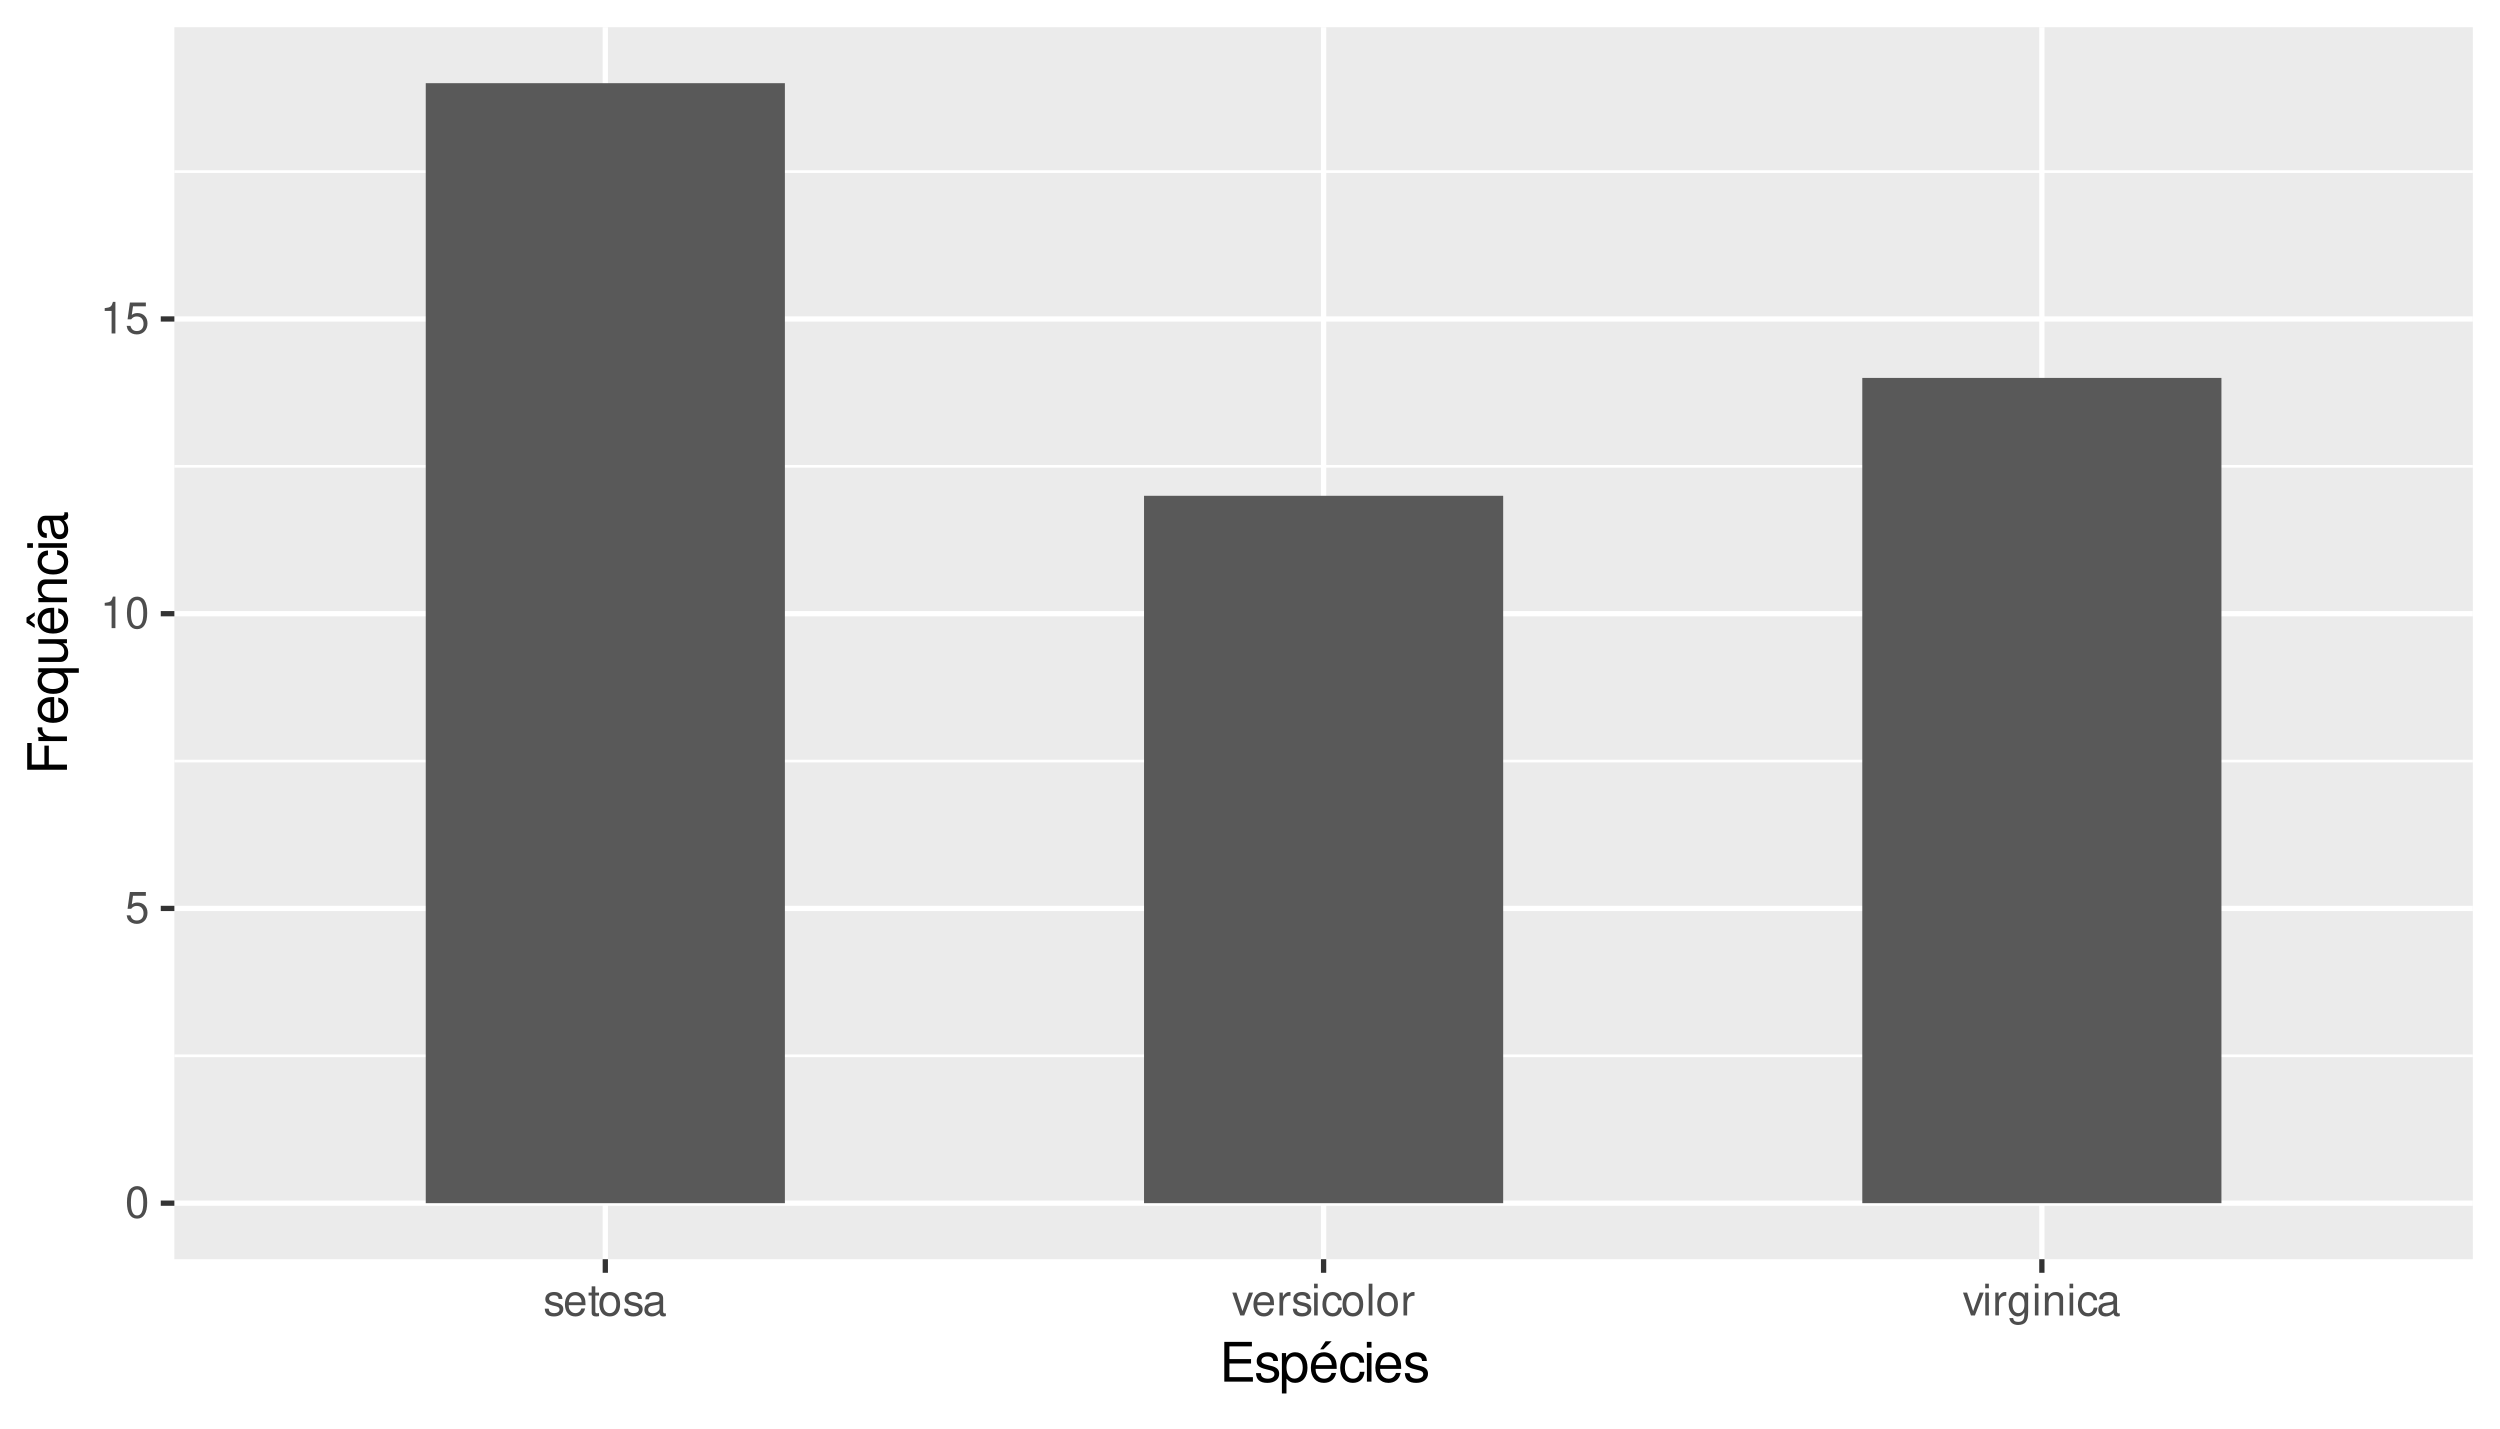
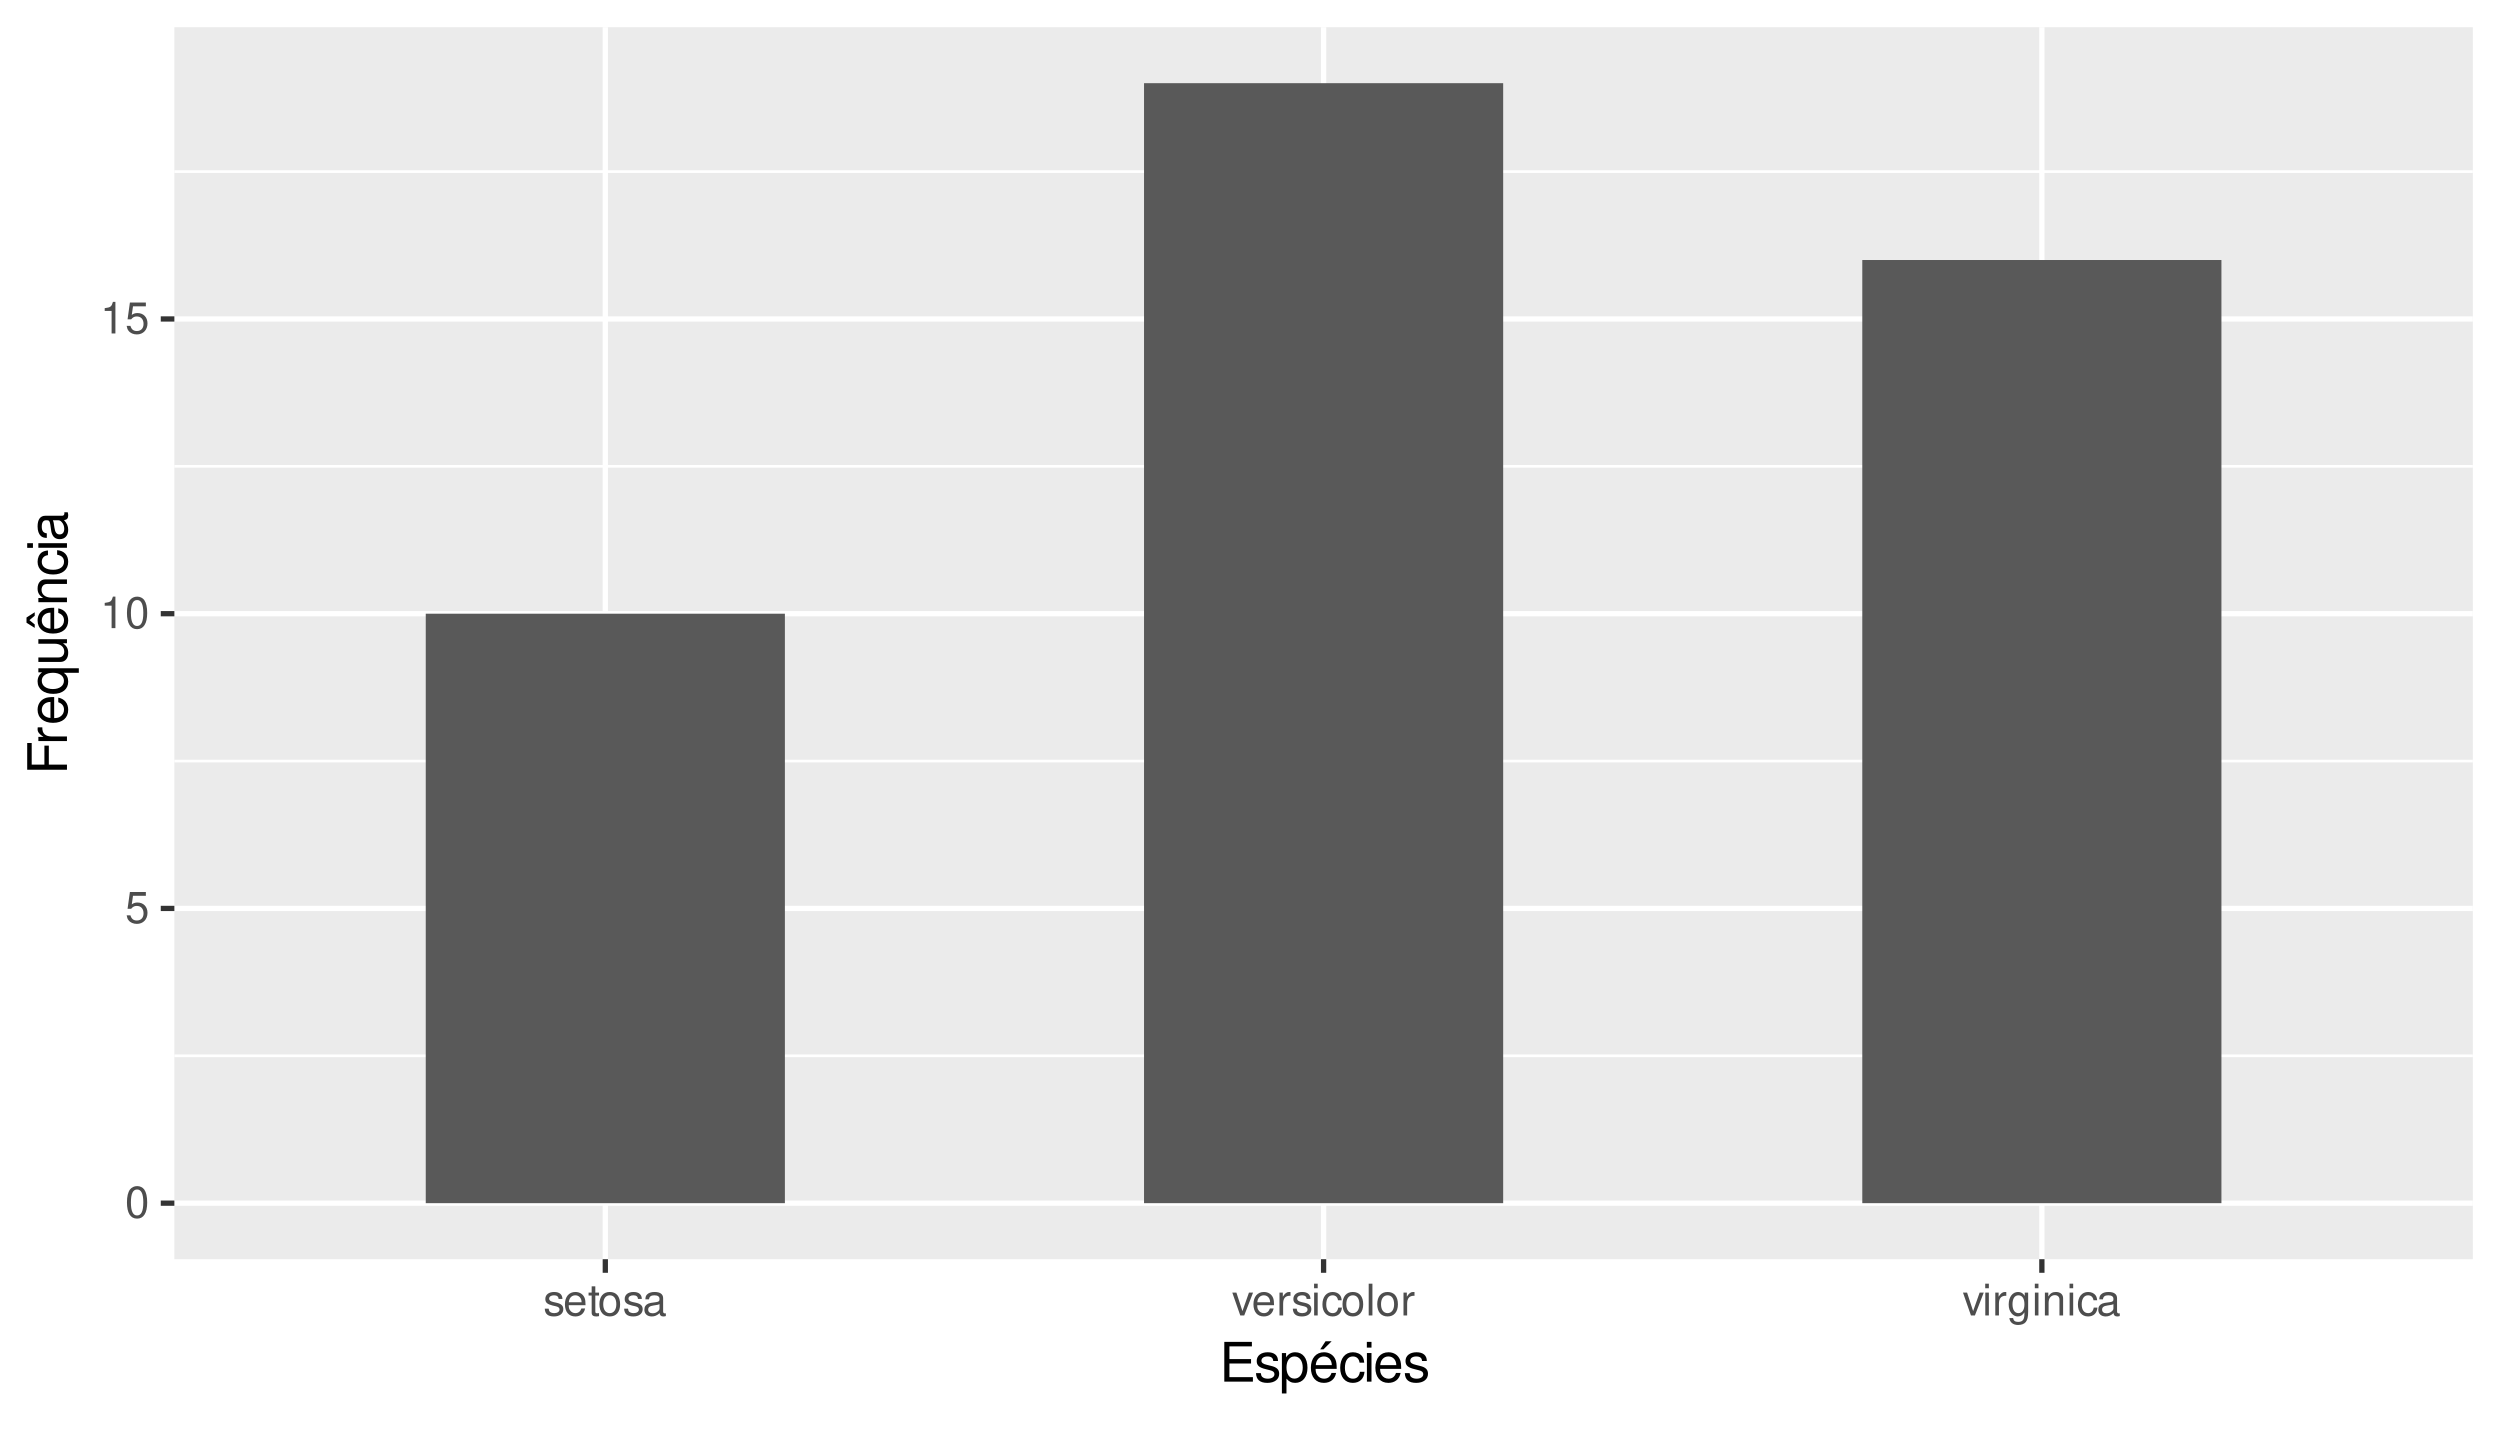
<svg xmlns="http://www.w3.org/2000/svg" xmlns:xlink="http://www.w3.org/1999/xlink" width="504pt" height="288pt" viewBox="0 0 504 288" version="1.1">
  <defs>
    <g>
      <symbol overflow="visible" id="glyph0-0">
        <path style="stroke:none;" d="" />
      </symbol>
      <symbol overflow="visible" id="glyph0-1">
        <path style="stroke:none;" d="M 2.422 -6.359 C 1.844 -6.359 1.312 -6.094 0.984 -5.672 C 0.578 -5.109 0.375 -4.25 0.375 -3.078 C 0.375 -0.938 1.078 0.203 2.422 0.203 C 3.734 0.203 4.453 -0.938 4.453 -3.031 C 4.453 -4.25 4.266 -5.078 3.859 -5.672 C 3.531 -6.109 3.016 -6.359 2.422 -6.359 Z M 2.422 -5.672 C 3.25 -5.672 3.672 -4.828 3.672 -3.094 C 3.672 -1.281 3.266 -0.438 2.406 -0.438 C 1.578 -0.438 1.172 -1.312 1.172 -3.062 C 1.172 -4.828 1.578 -5.672 2.422 -5.672 Z M 2.422 -5.672 " />
      </symbol>
      <symbol overflow="visible" id="glyph0-2">
        <path style="stroke:none;" d="M 4.188 -6.234 L 0.969 -6.234 L 0.5 -2.844 L 1.219 -2.844 C 1.578 -3.266 1.875 -3.422 2.359 -3.422 C 3.203 -3.422 3.719 -2.844 3.719 -1.922 C 3.719 -1.031 3.203 -0.484 2.359 -0.484 C 1.688 -0.484 1.266 -0.828 1.078 -1.531 L 0.312 -1.531 C 0.406 -1.016 0.5 -0.781 0.688 -0.547 C 1.031 -0.078 1.672 0.203 2.375 0.203 C 3.641 0.203 4.516 -0.719 4.516 -2.031 C 4.516 -3.266 3.688 -4.109 2.5 -4.109 C 2.062 -4.109 1.703 -4 1.344 -3.734 L 1.594 -5.469 L 4.188 -5.469 Z M 4.188 -6.234 " />
      </symbol>
      <symbol overflow="visible" id="glyph0-3">
        <path style="stroke:none;" d="M 2.281 -4.531 L 2.281 0 L 3.047 0 L 3.047 -6.359 L 2.547 -6.359 C 2.266 -5.391 2.094 -5.25 0.891 -5.094 L 0.891 -4.531 Z M 2.281 -4.531 " />
      </symbol>
      <symbol overflow="visible" id="glyph0-4">
        <path style="stroke:none;" d="M 3.859 -3.328 C 3.844 -4.234 3.25 -4.734 2.188 -4.734 C 1.109 -4.734 0.406 -4.188 0.406 -3.328 C 0.406 -2.609 0.781 -2.266 1.875 -2 L 2.562 -1.844 C 3.062 -1.719 3.266 -1.531 3.266 -1.203 C 3.266 -0.766 2.844 -0.469 2.203 -0.469 C 1.797 -0.469 1.469 -0.594 1.281 -0.781 C 1.172 -0.922 1.125 -1.047 1.078 -1.375 L 0.297 -1.375 C 0.328 -0.312 0.938 0.203 2.141 0.203 C 3.297 0.203 4.031 -0.375 4.031 -1.266 C 4.031 -1.938 3.656 -2.328 2.734 -2.547 L 2.031 -2.703 C 1.438 -2.844 1.172 -3.047 1.172 -3.375 C 1.172 -3.797 1.562 -4.062 2.156 -4.062 C 2.75 -4.062 3.062 -3.812 3.078 -3.328 Z M 3.859 -3.328 " />
      </symbol>
      <symbol overflow="visible" id="glyph0-5">
        <path style="stroke:none;" d="M 4.516 -2.062 C 4.516 -2.766 4.453 -3.188 4.328 -3.531 C 4.031 -4.281 3.328 -4.734 2.469 -4.734 C 1.172 -4.734 0.359 -3.766 0.359 -2.25 C 0.359 -0.719 1.141 0.203 2.453 0.203 C 3.5 0.203 4.234 -0.391 4.422 -1.406 L 3.672 -1.406 C 3.469 -0.797 3.062 -0.469 2.469 -0.469 C 2 -0.469 1.609 -0.688 1.359 -1.078 C 1.188 -1.344 1.125 -1.594 1.125 -2.062 Z M 1.141 -2.656 C 1.203 -3.516 1.719 -4.062 2.453 -4.062 C 3.203 -4.062 3.719 -3.484 3.719 -2.656 Z M 1.141 -2.656 " />
      </symbol>
      <symbol overflow="visible" id="glyph0-6">
        <path style="stroke:none;" d="M 2.234 -4.609 L 1.484 -4.609 L 1.484 -5.875 L 0.75 -5.875 L 0.75 -4.609 L 0.125 -4.609 L 0.125 -4.016 L 0.75 -4.016 L 0.75 -0.531 C 0.75 -0.047 1.062 0.203 1.641 0.203 C 1.828 0.203 1.984 0.188 2.234 0.141 L 2.234 -0.469 C 2.125 -0.453 2.031 -0.438 1.875 -0.438 C 1.562 -0.438 1.484 -0.531 1.484 -0.859 L 1.484 -4.016 L 2.234 -4.016 Z M 2.234 -4.609 " />
      </symbol>
      <symbol overflow="visible" id="glyph0-7">
        <path style="stroke:none;" d="M 2.391 -4.734 C 1.094 -4.734 0.312 -3.812 0.312 -2.266 C 0.312 -0.719 1.094 0.203 2.406 0.203 C 3.703 0.203 4.484 -0.719 4.484 -2.234 C 4.484 -3.828 3.734 -4.734 2.391 -4.734 Z M 2.406 -4.062 C 3.234 -4.062 3.719 -3.391 3.719 -2.25 C 3.719 -1.156 3.203 -0.469 2.406 -0.469 C 1.578 -0.469 1.078 -1.156 1.078 -2.266 C 1.078 -3.391 1.578 -4.062 2.406 -4.062 Z M 2.406 -4.062 " />
      </symbol>
      <symbol overflow="visible" id="glyph0-8">
        <path style="stroke:none;" d="M 4.703 -0.438 C 4.625 -0.406 4.594 -0.406 4.547 -0.406 C 4.297 -0.406 4.156 -0.547 4.156 -0.781 L 4.156 -3.484 C 4.156 -4.297 3.547 -4.734 2.422 -4.734 C 1.734 -4.734 1.203 -4.547 0.891 -4.203 C 0.672 -3.969 0.594 -3.703 0.578 -3.25 L 1.312 -3.25 C 1.375 -3.812 1.703 -4.062 2.391 -4.062 C 3.062 -4.062 3.422 -3.812 3.422 -3.375 L 3.422 -3.188 C 3.406 -2.875 3.25 -2.75 2.656 -2.672 C 1.625 -2.547 1.453 -2.5 1.172 -2.391 C 0.641 -2.156 0.375 -1.766 0.375 -1.156 C 0.375 -0.328 0.953 0.203 1.875 0.203 C 2.469 0.203 2.922 0 3.453 -0.469 C 3.5 0 3.734 0.203 4.203 0.203 C 4.359 0.203 4.453 0.188 4.703 0.125 Z M 3.422 -1.453 C 3.422 -1.203 3.359 -1.062 3.125 -0.859 C 2.828 -0.578 2.469 -0.438 2.047 -0.438 C 1.469 -0.438 1.141 -0.719 1.141 -1.172 C 1.141 -1.656 1.453 -1.906 2.25 -2.016 C 3.031 -2.125 3.172 -2.156 3.422 -2.281 Z M 3.422 -1.453 " />
      </symbol>
      <symbol overflow="visible" id="glyph0-9">
        <path style="stroke:none;" d="M 2.5 0 L 4.281 -4.609 L 3.453 -4.609 L 2.141 -0.875 L 0.922 -4.609 L 0.094 -4.609 L 1.703 0 Z M 2.5 0 " />
      </symbol>
      <symbol overflow="visible" id="glyph0-10">
        <path style="stroke:none;" d="M 0.609 -4.609 L 0.609 0 L 1.344 0 L 1.344 -2.391 C 1.359 -3.5 1.812 -4 2.828 -3.969 L 2.828 -4.719 C 2.703 -4.734 2.625 -4.734 2.547 -4.734 C 2.062 -4.734 1.703 -4.453 1.281 -3.781 L 1.281 -4.609 Z M 0.609 -4.609 " />
      </symbol>
      <symbol overflow="visible" id="glyph0-11">
        <path style="stroke:none;" d="M 1.312 -4.609 L 0.594 -4.609 L 0.594 0 L 1.312 0 Z M 1.312 -6.406 L 0.578 -6.406 L 0.578 -5.484 L 1.312 -5.484 Z M 1.312 -6.406 " />
      </symbol>
      <symbol overflow="visible" id="glyph0-12">
        <path style="stroke:none;" d="M 4.141 -3.062 C 4.109 -3.516 4.016 -3.797 3.828 -4.062 C 3.516 -4.484 2.969 -4.734 2.328 -4.734 C 1.078 -4.734 0.266 -3.75 0.266 -2.219 C 0.266 -0.734 1.062 0.203 2.312 0.203 C 3.406 0.203 4.109 -0.453 4.203 -1.578 L 3.453 -1.578 C 3.328 -0.844 2.953 -0.469 2.328 -0.469 C 1.516 -0.469 1.031 -1.141 1.031 -2.219 C 1.031 -3.375 1.516 -4.062 2.312 -4.062 C 2.922 -4.062 3.312 -3.703 3.406 -3.062 Z M 4.141 -3.062 " />
      </symbol>
      <symbol overflow="visible" id="glyph0-13">
        <path style="stroke:none;" d="M 1.344 -6.406 L 0.594 -6.406 L 0.594 0 L 1.344 0 Z M 1.344 -6.406 " />
      </symbol>
      <symbol overflow="visible" id="glyph0-14">
        <path style="stroke:none;" d="M 3.547 -4.609 L 3.547 -3.938 C 3.188 -4.5 2.781 -4.734 2.203 -4.734 C 1.078 -4.734 0.312 -3.703 0.312 -2.219 C 0.312 -1.453 0.5 -0.891 0.891 -0.422 C 1.234 -0.016 1.672 0.203 2.141 0.203 C 2.703 0.203 3.094 -0.047 3.484 -0.625 L 3.484 -0.391 C 3.484 0.844 3.141 1.297 2.219 1.297 C 1.594 1.297 1.281 1.062 1.203 0.531 L 0.453 0.531 C 0.531 1.375 1.203 1.922 2.203 1.922 C 2.891 1.922 3.453 1.703 3.75 1.328 C 4.094 0.891 4.234 0.328 4.234 -0.75 L 4.234 -4.609 Z M 2.266 -4.062 C 3.047 -4.062 3.484 -3.406 3.484 -2.25 C 3.484 -1.125 3.031 -0.469 2.266 -0.469 C 1.516 -0.469 1.078 -1.141 1.078 -2.266 C 1.078 -3.391 1.516 -4.062 2.266 -4.062 Z M 2.266 -4.062 " />
      </symbol>
      <symbol overflow="visible" id="glyph0-15">
        <path style="stroke:none;" d="M 0.609 -4.609 L 0.609 0 L 1.359 0 L 1.359 -2.547 C 1.359 -3.484 1.844 -4.094 2.609 -4.094 C 3.188 -4.094 3.547 -3.75 3.547 -3.188 L 3.547 0 L 4.281 0 L 4.281 -3.484 C 4.281 -4.25 3.719 -4.734 2.828 -4.734 C 2.141 -4.734 1.703 -4.484 1.297 -3.828 L 1.297 -4.609 Z M 0.609 -4.609 " />
      </symbol>
      <symbol overflow="visible" id="glyph1-0">
        <path style="stroke:none;" d="" />
      </symbol>
      <symbol overflow="visible" id="glyph1-1">
        <path style="stroke:none;" d="M 2.016 -3.656 L 6.375 -3.656 L 6.375 -4.547 L 2.016 -4.547 L 2.016 -7.109 L 6.547 -7.109 L 6.547 -8.016 L 0.984 -8.016 L 0.984 0 L 6.75 0 L 6.75 -0.906 L 2.016 -0.906 Z M 2.016 -3.656 " />
      </symbol>
      <symbol overflow="visible" id="glyph1-2">
        <path style="stroke:none;" d="M 4.812 -4.156 C 4.812 -5.297 4.062 -5.922 2.734 -5.922 C 1.391 -5.922 0.516 -5.234 0.516 -4.172 C 0.516 -3.266 0.984 -2.844 2.344 -2.516 L 3.203 -2.297 C 3.844 -2.141 4.094 -1.906 4.094 -1.5 C 4.094 -0.953 3.547 -0.594 2.75 -0.594 C 2.25 -0.594 1.844 -0.734 1.609 -0.984 C 1.469 -1.141 1.391 -1.312 1.344 -1.719 L 0.375 -1.719 C 0.422 -0.391 1.172 0.25 2.672 0.25 C 4.125 0.25 5.047 -0.469 5.047 -1.578 C 5.047 -2.438 4.562 -2.906 3.422 -3.172 L 2.547 -3.391 C 1.797 -3.562 1.469 -3.812 1.469 -4.219 C 1.469 -4.75 1.953 -5.078 2.688 -5.078 C 3.438 -5.078 3.828 -4.766 3.844 -4.156 Z M 4.812 -4.156 " />
      </symbol>
      <symbol overflow="visible" id="glyph1-3">
        <path style="stroke:none;" d="M 0.594 2.391 L 1.516 2.391 L 1.516 -0.609 C 2 -0.016 2.547 0.25 3.281 0.25 C 4.781 0.25 5.75 -0.953 5.75 -2.781 C 5.75 -4.719 4.812 -5.922 3.281 -5.922 C 2.5 -5.922 1.875 -5.578 1.438 -4.891 L 1.438 -5.766 L 0.594 -5.766 Z M 3.125 -5.078 C 4.141 -5.078 4.797 -4.188 4.797 -2.812 C 4.797 -1.5 4.125 -0.609 3.125 -0.609 C 2.141 -0.609 1.516 -1.484 1.516 -2.844 C 1.516 -4.188 2.141 -5.078 3.125 -5.078 Z M 3.125 -5.078 " />
      </symbol>
      <symbol overflow="visible" id="glyph1-4">
        <path style="stroke:none;" d="M 5.641 -2.578 C 5.641 -3.453 5.578 -3.984 5.406 -4.406 C 5.031 -5.359 4.156 -5.922 3.078 -5.922 C 1.469 -5.922 0.438 -4.703 0.438 -2.812 C 0.438 -0.906 1.438 0.25 3.062 0.25 C 4.375 0.25 5.297 -0.5 5.516 -1.75 L 4.594 -1.75 C 4.344 -0.984 3.828 -0.594 3.094 -0.594 C 2.516 -0.594 2.016 -0.859 1.703 -1.344 C 1.484 -1.672 1.406 -2 1.391 -2.578 Z M 1.422 -3.328 C 1.5 -4.391 2.141 -5.078 3.062 -5.078 C 4 -5.078 4.656 -4.359 4.656 -3.328 Z M 3.391 -8.141 L 2.328 -6.516 L 2.984 -6.516 L 4.625 -8.141 Z M 3.391 -8.141 " />
      </symbol>
      <symbol overflow="visible" id="glyph1-5">
        <path style="stroke:none;" d="M 5.188 -3.828 C 5.141 -4.391 5.016 -4.75 4.797 -5.078 C 4.406 -5.609 3.703 -5.922 2.906 -5.922 C 1.344 -5.922 0.344 -4.703 0.344 -2.781 C 0.344 -0.922 1.328 0.25 2.891 0.25 C 4.266 0.25 5.141 -0.578 5.25 -1.984 L 4.328 -1.984 C 4.172 -1.062 3.703 -0.594 2.922 -0.594 C 1.906 -0.594 1.297 -1.422 1.297 -2.781 C 1.297 -4.219 1.891 -5.078 2.891 -5.078 C 3.656 -5.078 4.141 -4.625 4.25 -3.828 Z M 5.188 -3.828 " />
      </symbol>
      <symbol overflow="visible" id="glyph1-6">
        <path style="stroke:none;" d="M 1.656 -5.766 L 0.734 -5.766 L 0.734 0 L 1.656 0 Z M 1.656 -8.016 L 0.719 -8.016 L 0.719 -6.859 L 1.656 -6.859 Z M 1.656 -8.016 " />
      </symbol>
      <symbol overflow="visible" id="glyph1-7">
        <path style="stroke:none;" d="M 5.641 -2.578 C 5.641 -3.453 5.578 -3.984 5.406 -4.406 C 5.031 -5.359 4.156 -5.922 3.078 -5.922 C 1.469 -5.922 0.438 -4.703 0.438 -2.812 C 0.438 -0.906 1.438 0.25 3.062 0.25 C 4.375 0.25 5.297 -0.5 5.516 -1.75 L 4.594 -1.75 C 4.344 -0.984 3.828 -0.594 3.094 -0.594 C 2.516 -0.594 2.016 -0.859 1.703 -1.344 C 1.484 -1.672 1.406 -2 1.391 -2.578 Z M 1.422 -3.328 C 1.5 -4.391 2.141 -5.078 3.062 -5.078 C 4 -5.078 4.656 -4.359 4.656 -3.328 Z M 1.422 -3.328 " />
      </symbol>
      <symbol overflow="visible" id="glyph2-0">
        <path style="stroke:none;" d="" />
      </symbol>
      <symbol overflow="visible" id="glyph2-1">
        <path style="stroke:none;" d="M -3.656 -2.016 L -3.656 -5.844 L -4.547 -5.844 L -4.547 -2.016 L -7.109 -2.016 L -7.109 -6.375 L -8.016 -6.375 L -8.016 -0.984 L 0 -0.984 L 0 -2.016 Z M -3.656 -2.016 " />
      </symbol>
      <symbol overflow="visible" id="glyph2-2">
        <path style="stroke:none;" d="M -5.766 -0.766 L 0 -0.766 L 0 -1.688 L -2.984 -1.688 C -4.375 -1.688 -5 -2.266 -4.969 -3.531 L -5.891 -3.531 C -5.922 -3.375 -5.922 -3.281 -5.922 -3.172 C -5.922 -2.578 -5.578 -2.141 -4.719 -1.609 L -5.766 -1.609 Z M -5.766 -0.766 " />
      </symbol>
      <symbol overflow="visible" id="glyph2-3">
        <path style="stroke:none;" d="M -2.578 -5.641 C -3.453 -5.641 -3.984 -5.578 -4.406 -5.406 C -5.359 -5.031 -5.922 -4.156 -5.922 -3.078 C -5.922 -1.469 -4.703 -0.438 -2.812 -0.438 C -0.906 -0.438 0.25 -1.438 0.25 -3.062 C 0.25 -4.375 -0.5 -5.297 -1.75 -5.516 L -1.75 -4.594 C -0.984 -4.344 -0.594 -3.828 -0.594 -3.094 C -0.594 -2.516 -0.859 -2.016 -1.344 -1.703 C -1.672 -1.484 -2 -1.406 -2.578 -1.391 Z M -3.328 -1.422 C -4.391 -1.5 -5.078 -2.141 -5.078 -3.062 C -5.078 -4 -4.359 -4.656 -3.328 -4.656 Z M -3.328 -1.422 " />
      </symbol>
      <symbol overflow="visible" id="glyph2-4">
        <path style="stroke:none;" d="M 2.391 -5.438 L -5.766 -5.438 L -5.766 -4.625 L -5 -4.625 C -5.594 -4.203 -5.922 -3.547 -5.922 -2.797 C -5.922 -1.281 -4.688 -0.281 -2.766 -0.281 C -0.906 -0.281 0.25 -1.219 0.25 -2.75 C 0.25 -3.547 -0.031 -4.109 -0.656 -4.531 L 2.391 -4.531 Z M -5.078 -2.922 C -5.078 -3.906 -4.203 -4.531 -2.812 -4.531 C -1.484 -4.531 -0.609 -3.891 -0.609 -2.922 C -0.609 -1.906 -1.5 -1.25 -2.844 -1.25 C -4.188 -1.25 -5.078 -1.906 -5.078 -2.922 Z M -5.078 -2.922 " />
      </symbol>
      <symbol overflow="visible" id="glyph2-5">
        <path style="stroke:none;" d="M 0 -5.297 L -5.766 -5.297 L -5.766 -4.391 L -2.5 -4.391 C -1.312 -4.391 -0.547 -3.766 -0.547 -2.812 C -0.547 -2.094 -0.984 -1.625 -1.688 -1.625 L -5.766 -1.625 L -5.766 -0.719 L -1.312 -0.719 C -0.359 -0.719 0.25 -1.438 0.25 -2.547 C 0.25 -3.406 -0.047 -3.938 -0.797 -4.484 L 0 -4.484 Z M 0 -5.297 " />
      </symbol>
      <symbol overflow="visible" id="glyph2-6">
        <path style="stroke:none;" d="M -2.578 -5.641 C -3.453 -5.641 -3.984 -5.578 -4.406 -5.406 C -5.359 -5.031 -5.922 -4.156 -5.922 -3.078 C -5.922 -1.469 -4.703 -0.438 -2.812 -0.438 C -0.906 -0.438 0.25 -1.438 0.25 -3.062 C 0.25 -4.375 -0.5 -5.297 -1.75 -5.516 L -1.75 -4.594 C -0.984 -4.344 -0.594 -3.828 -0.594 -3.094 C -0.594 -2.516 -0.859 -2.016 -1.344 -1.703 C -1.672 -1.484 -2 -1.406 -2.578 -1.391 Z M -3.328 -1.422 C -4.391 -1.5 -5.078 -2.141 -5.078 -3.062 C -5.078 -4 -4.359 -4.656 -3.328 -4.656 Z M -8.156 -2.625 L -6.5 -1.578 L -6.5 -2.281 L -7.562 -3.141 L -6.5 -4.031 L -6.5 -4.734 L -8.156 -3.672 Z M -8.156 -2.625 " />
      </symbol>
      <symbol overflow="visible" id="glyph2-7">
        <path style="stroke:none;" d="M -5.766 -0.766 L 0 -0.766 L 0 -1.688 L -3.172 -1.688 C -4.359 -1.688 -5.125 -2.312 -5.125 -3.25 C -5.125 -3.984 -4.688 -4.438 -4 -4.438 L 0 -4.438 L 0 -5.359 L -4.359 -5.359 C -5.312 -5.359 -5.922 -4.641 -5.922 -3.531 C -5.922 -2.672 -5.594 -2.125 -4.797 -1.609 L -5.766 -1.609 Z M -5.766 -0.766 " />
      </symbol>
      <symbol overflow="visible" id="glyph2-8">
        <path style="stroke:none;" d="M -3.828 -5.188 C -4.391 -5.141 -4.75 -5.016 -5.078 -4.797 C -5.609 -4.406 -5.922 -3.703 -5.922 -2.906 C -5.922 -1.344 -4.703 -0.344 -2.781 -0.344 C -0.922 -0.344 0.25 -1.328 0.25 -2.891 C 0.25 -4.266 -0.578 -5.141 -1.984 -5.25 L -1.984 -4.328 C -1.062 -4.172 -0.594 -3.703 -0.594 -2.922 C -0.594 -1.906 -1.422 -1.297 -2.781 -1.297 C -4.219 -1.297 -5.078 -1.891 -5.078 -2.891 C -5.078 -3.656 -4.625 -4.141 -3.828 -4.25 Z M -3.828 -5.188 " />
      </symbol>
      <symbol overflow="visible" id="glyph2-9">
        <path style="stroke:none;" d="M -5.766 -1.656 L -5.766 -0.734 L 0 -0.734 L 0 -1.656 Z M -8.016 -1.656 L -8.016 -0.719 L -6.859 -0.719 L -6.859 -1.656 Z M -8.016 -1.656 " />
      </symbol>
      <symbol overflow="visible" id="glyph2-10">
        <path style="stroke:none;" d="M -0.531 -5.891 C -0.516 -5.781 -0.516 -5.734 -0.516 -5.688 C -0.516 -5.375 -0.688 -5.188 -0.969 -5.188 L -4.359 -5.188 C -5.375 -5.188 -5.922 -4.438 -5.922 -3.031 C -5.922 -2.172 -5.688 -1.5 -5.266 -1.109 C -4.969 -0.844 -4.625 -0.734 -4.062 -0.719 L -4.062 -1.641 C -4.766 -1.719 -5.078 -2.141 -5.078 -2.984 C -5.078 -3.828 -4.781 -4.281 -4.219 -4.281 L -3.984 -4.281 C -3.594 -4.266 -3.438 -4.062 -3.344 -3.328 C -3.172 -2.031 -3.141 -1.828 -2.984 -1.469 C -2.703 -0.797 -2.203 -0.469 -1.453 -0.469 C -0.406 -0.469 0.25 -1.188 0.25 -2.359 C 0.25 -3.078 0 -3.656 -0.594 -4.312 C 0 -4.375 0.25 -4.656 0.25 -5.266 C 0.25 -5.453 0.234 -5.578 0.156 -5.891 Z M -1.812 -4.281 C -1.5 -4.281 -1.312 -4.188 -1.062 -3.922 C -0.719 -3.547 -0.547 -3.094 -0.547 -2.547 C -0.547 -1.844 -0.891 -1.422 -1.469 -1.422 C -2.078 -1.422 -2.391 -1.812 -2.531 -2.812 C -2.656 -3.781 -2.703 -3.969 -2.844 -4.281 Z M -1.812 -4.281 " />
      </symbol>
    </g>
    <clipPath id="clip1">
      <path d="M 35.152 5.48 L 498.523 5.48 L 498.523 253.852 L 35.152 253.852 Z M 35.152 5.48 " />
    </clipPath>
    <clipPath id="clip2">
      <path d="M 35.152 212 L 498.523 212 L 498.523 214 L 35.152 214 Z M 35.152 212 " />
    </clipPath>
    <clipPath id="clip3">
      <path d="M 35.152 153 L 498.523 153 L 498.523 154 L 35.152 154 Z M 35.152 153 " />
    </clipPath>
    <clipPath id="clip4">
      <path d="M 35.152 93 L 498.523 93 L 498.523 95 L 35.152 95 Z M 35.152 93 " />
    </clipPath>
    <clipPath id="clip5">
      <path d="M 35.152 34 L 498.523 34 L 498.523 35 L 35.152 35 Z M 35.152 34 " />
    </clipPath>
    <clipPath id="clip6">
      <path d="M 35.152 242 L 498.523 242 L 498.523 244 L 35.152 244 Z M 35.152 242 " />
    </clipPath>
    <clipPath id="clip7">
      <path d="M 35.152 182 L 498.523 182 L 498.523 184 L 35.152 184 Z M 35.152 182 " />
    </clipPath>
    <clipPath id="clip8">
      <path d="M 35.152 123 L 498.523 123 L 498.523 125 L 35.152 125 Z M 35.152 123 " />
    </clipPath>
    <clipPath id="clip9">
      <path d="M 35.152 63 L 498.523 63 L 498.523 65 L 35.152 65 Z M 35.152 63 " />
    </clipPath>
    <clipPath id="clip10">
      <path d="M 121 5.48 L 123 5.48 L 123 253.852 L 121 253.852 Z M 121 5.48 " />
    </clipPath>
    <clipPath id="clip11">
      <path d="M 266 5.48 L 268 5.48 L 268 253.852 L 266 253.852 Z M 266 5.48 " />
    </clipPath>
    <clipPath id="clip12">
      <path d="M 411 5.48 L 413 5.48 L 413 253.852 L 411 253.852 Z M 411 5.48 " />
    </clipPath>
  </defs>
  <g id="surface40">
    <rect x="0" y="0" width="504" height="288" style="fill:rgb(100%,100%,100%);fill-opacity:1;stroke:none;" />
    <rect x="0" y="0" width="504" height="288" style="fill:rgb(100%,100%,100%);fill-opacity:1;stroke:none;" />
    <path style="fill:none;stroke-width:1.067;stroke-linecap:round;stroke-linejoin:round;stroke:rgb(100%,100%,100%);stroke-opacity:1;stroke-miterlimit:10;" d="M 0 288 L 504 288 L 504 0 L 0 0 Z M 0 288 " />
    <g clip-path="url(#clip1)" clip-rule="nonzero">
      <path style=" stroke:none;fill-rule:nonzero;fill:rgb(92.157%,92.157%,92.157%);fill-opacity:1;" d="M 35.152 253.848 L 498.523 253.848 L 498.523 5.477 L 35.152 5.477 Z M 35.152 253.848 " />
    </g>
    <g clip-path="url(#clip2)" clip-rule="nonzero">
      <path style="fill:none;stroke-width:0.533;stroke-linecap:butt;stroke-linejoin:round;stroke:rgb(100%,100%,100%);stroke-opacity:1;stroke-miterlimit:10;" d="M 35.152 212.852 L 498.52 212.852 " />
    </g>
    <g clip-path="url(#clip3)" clip-rule="nonzero">
      <path style="fill:none;stroke-width:0.533;stroke-linecap:butt;stroke-linejoin:round;stroke:rgb(100%,100%,100%);stroke-opacity:1;stroke-miterlimit:10;" d="M 35.152 153.434 L 498.52 153.434 " />
    </g>
    <g clip-path="url(#clip4)" clip-rule="nonzero">
      <path style="fill:none;stroke-width:0.533;stroke-linecap:butt;stroke-linejoin:round;stroke:rgb(100%,100%,100%);stroke-opacity:1;stroke-miterlimit:10;" d="M 35.152 94.012 L 498.52 94.012 " />
    </g>
    <g clip-path="url(#clip5)" clip-rule="nonzero">
      <path style="fill:none;stroke-width:0.533;stroke-linecap:butt;stroke-linejoin:round;stroke:rgb(100%,100%,100%);stroke-opacity:1;stroke-miterlimit:10;" d="M 35.152 34.594 L 498.52 34.594 " />
    </g>
    <g clip-path="url(#clip6)" clip-rule="nonzero">
      <path style="fill:none;stroke-width:1.067;stroke-linecap:butt;stroke-linejoin:round;stroke:rgb(100%,100%,100%);stroke-opacity:1;stroke-miterlimit:10;" d="M 35.152 242.559 L 498.52 242.559 " />
    </g>
    <g clip-path="url(#clip7)" clip-rule="nonzero">
      <path style="fill:none;stroke-width:1.067;stroke-linecap:butt;stroke-linejoin:round;stroke:rgb(100%,100%,100%);stroke-opacity:1;stroke-miterlimit:10;" d="M 35.152 183.141 L 498.52 183.141 " />
    </g>
    <g clip-path="url(#clip8)" clip-rule="nonzero">
      <path style="fill:none;stroke-width:1.067;stroke-linecap:butt;stroke-linejoin:round;stroke:rgb(100%,100%,100%);stroke-opacity:1;stroke-miterlimit:10;" d="M 35.152 123.723 L 498.52 123.723 " />
    </g>
    <g clip-path="url(#clip9)" clip-rule="nonzero">
      <path style="fill:none;stroke-width:1.067;stroke-linecap:butt;stroke-linejoin:round;stroke:rgb(100%,100%,100%);stroke-opacity:1;stroke-miterlimit:10;" d="M 35.152 64.305 L 498.52 64.305 " />
    </g>
    <g clip-path="url(#clip10)" clip-rule="nonzero">
      <path style="fill:none;stroke-width:1.067;stroke-linecap:butt;stroke-linejoin:round;stroke:rgb(100%,100%,100%);stroke-opacity:1;stroke-miterlimit:10;" d="M 122.031 253.848 L 122.031 5.48 " />
    </g>
    <g clip-path="url(#clip11)" clip-rule="nonzero">
      <path style="fill:none;stroke-width:1.067;stroke-linecap:butt;stroke-linejoin:round;stroke:rgb(100%,100%,100%);stroke-opacity:1;stroke-miterlimit:10;" d="M 266.836 253.848 L 266.836 5.48 " />
    </g>
    <g clip-path="url(#clip12)" clip-rule="nonzero">
      <path style="fill:none;stroke-width:1.067;stroke-linecap:butt;stroke-linejoin:round;stroke:rgb(100%,100%,100%);stroke-opacity:1;stroke-miterlimit:10;" d="M 411.641 253.848 L 411.641 5.48 " />
    </g>
-     <path style=" stroke:none;fill-rule:nonzero;fill:rgb(34.902%,34.902%,34.902%);fill-opacity:1;" d="M 85.832 242.559 L 158.234 242.559 L 158.234 16.77 L 85.832 16.77 Z M 85.832 242.559 " />
-     <path style=" stroke:none;fill-rule:nonzero;fill:rgb(34.902%,34.902%,34.902%);fill-opacity:1;" d="M 230.637 242.559 L 303.039 242.559 L 303.039 99.953 L 230.637 99.953 Z M 230.637 242.559 " />
-     <path style=" stroke:none;fill-rule:nonzero;fill:rgb(34.902%,34.902%,34.902%);fill-opacity:1;" d="M 375.438 242.559 L 447.84 242.559 L 447.84 76.188 L 375.438 76.188 Z M 375.438 242.559 " />
+     <path style=" stroke:none;fill-rule:nonzero;fill:rgb(34.902%,34.902%,34.902%);fill-opacity:1;" d="M 85.832 242.559 L 158.234 242.559 L 158.234 123.723 L 85.832 123.723 Z M 85.832 242.559 " />
+     <path style=" stroke:none;fill-rule:nonzero;fill:rgb(34.902%,34.902%,34.902%);fill-opacity:1;" d="M 230.637 242.559 L 303.039 242.559 L 303.039 16.77 L 230.637 16.77 Z M 230.637 242.559 " />
+     <path style=" stroke:none;fill-rule:nonzero;fill:rgb(34.902%,34.902%,34.902%);fill-opacity:1;" d="M 375.438 242.559 L 447.84 242.559 L 447.84 52.418 L 375.438 52.418 Z M 375.438 242.559 " />
    <g style="fill:rgb(30.196%,30.196%,30.196%);fill-opacity:1;">
      <use xlink:href="#glyph0-1" x="25.219" y="245.474" />
    </g>
    <g style="fill:rgb(30.196%,30.196%,30.196%);fill-opacity:1;">
      <use xlink:href="#glyph0-2" x="25.219" y="186.056" />
    </g>
    <g style="fill:rgb(30.196%,30.196%,30.196%);fill-opacity:1;">
      <use xlink:href="#glyph0-3" x="20.219" y="126.638" />
      <use xlink:href="#glyph0-1" x="25.219" y="126.638" />
    </g>
    <g style="fill:rgb(30.196%,30.196%,30.196%);fill-opacity:1;">
      <use xlink:href="#glyph0-3" x="20.219" y="67.22" />
      <use xlink:href="#glyph0-2" x="25.219" y="67.22" />
    </g>
    <path style="fill:none;stroke-width:1.067;stroke-linecap:butt;stroke-linejoin:round;stroke:rgb(20%,20%,20%);stroke-opacity:1;stroke-miterlimit:10;" d="M 32.41 242.559 L 35.152 242.559 " />
    <path style="fill:none;stroke-width:1.067;stroke-linecap:butt;stroke-linejoin:round;stroke:rgb(20%,20%,20%);stroke-opacity:1;stroke-miterlimit:10;" d="M 32.41 183.141 L 35.152 183.141 " />
    <path style="fill:none;stroke-width:1.067;stroke-linecap:butt;stroke-linejoin:round;stroke:rgb(20%,20%,20%);stroke-opacity:1;stroke-miterlimit:10;" d="M 32.41 123.723 L 35.152 123.723 " />
    <path style="fill:none;stroke-width:1.067;stroke-linecap:butt;stroke-linejoin:round;stroke:rgb(20%,20%,20%);stroke-opacity:1;stroke-miterlimit:10;" d="M 32.41 64.305 L 35.152 64.305 " />
    <path style="fill:none;stroke-width:1.067;stroke-linecap:butt;stroke-linejoin:round;stroke:rgb(20%,20%,20%);stroke-opacity:1;stroke-miterlimit:10;" d="M 122.031 256.59 L 122.031 253.848 " />
    <path style="fill:none;stroke-width:1.067;stroke-linecap:butt;stroke-linejoin:round;stroke:rgb(20%,20%,20%);stroke-opacity:1;stroke-miterlimit:10;" d="M 266.836 256.59 L 266.836 253.848 " />
    <path style="fill:none;stroke-width:1.067;stroke-linecap:butt;stroke-linejoin:round;stroke:rgb(20%,20%,20%);stroke-opacity:1;stroke-miterlimit:10;" d="M 411.641 256.59 L 411.641 253.848 " />
    <g style="fill:rgb(30.196%,30.196%,30.196%);fill-opacity:1;">
      <use xlink:href="#glyph0-4" x="109.531" y="265.196" />
      <use xlink:href="#glyph0-5" x="113.531" y="265.196" />
      <use xlink:href="#glyph0-6" x="118.531" y="265.196" />
      <use xlink:href="#glyph0-7" x="120.531" y="265.196" />
      <use xlink:href="#glyph0-4" x="125.531" y="265.196" />
      <use xlink:href="#glyph0-8" x="129.531" y="265.196" />
    </g>
    <g style="fill:rgb(30.196%,30.196%,30.196%);fill-opacity:1;">
      <use xlink:href="#glyph0-9" x="248.336" y="265.196" />
      <use xlink:href="#glyph0-5" x="252.336" y="265.196" />
      <use xlink:href="#glyph0-10" x="257.336" y="265.196" />
      <use xlink:href="#glyph0-4" x="260.336" y="265.196" />
      <use xlink:href="#glyph0-11" x="264.336" y="265.196" />
      <use xlink:href="#glyph0-12" x="266.336" y="265.196" />
      <use xlink:href="#glyph0-7" x="270.336" y="265.196" />
      <use xlink:href="#glyph0-13" x="275.336" y="265.196" />
      <use xlink:href="#glyph0-7" x="277.336" y="265.196" />
      <use xlink:href="#glyph0-10" x="282.336" y="265.196" />
    </g>
    <g style="fill:rgb(30.196%,30.196%,30.196%);fill-opacity:1;">
      <use xlink:href="#glyph0-9" x="395.641" y="265.196" />
      <use xlink:href="#glyph0-11" x="399.641" y="265.196" />
      <use xlink:href="#glyph0-10" x="401.641" y="265.196" />
      <use xlink:href="#glyph0-14" x="404.641" y="265.196" />
      <use xlink:href="#glyph0-11" x="409.641" y="265.196" />
      <use xlink:href="#glyph0-15" x="411.641" y="265.196" />
      <use xlink:href="#glyph0-11" x="416.641" y="265.196" />
      <use xlink:href="#glyph0-12" x="418.641" y="265.196" />
      <use xlink:href="#glyph0-8" x="422.641" y="265.196" />
    </g>
    <g style="fill:rgb(0%,0%,0%);fill-opacity:1;">
      <use xlink:href="#glyph1-1" x="245.836" y="278.538" />
      <use xlink:href="#glyph1-2" x="252.836" y="278.538" />
      <use xlink:href="#glyph1-3" x="257.836" y="278.538" />
      <use xlink:href="#glyph1-4" x="263.836" y="278.538" />
      <use xlink:href="#glyph1-5" x="269.836" y="278.538" />
      <use xlink:href="#glyph1-6" x="274.836" y="278.538" />
      <use xlink:href="#glyph1-7" x="276.836" y="278.538" />
      <use xlink:href="#glyph1-2" x="282.836" y="278.538" />
    </g>
    <g style="fill:rgb(0%,0%,0%);fill-opacity:1;">
      <use xlink:href="#glyph2-1" x="13.499" y="156.164" />
      <use xlink:href="#glyph2-2" x="13.499" y="150.164" />
      <use xlink:href="#glyph2-3" x="13.499" y="146.164" />
      <use xlink:href="#glyph2-4" x="13.499" y="140.164" />
      <use xlink:href="#glyph2-5" x="13.499" y="134.164" />
      <use xlink:href="#glyph2-6" x="13.499" y="128.164" />
      <use xlink:href="#glyph2-7" x="13.499" y="122.164" />
      <use xlink:href="#glyph2-8" x="13.499" y="116.164" />
      <use xlink:href="#glyph2-9" x="13.499" y="111.164" />
      <use xlink:href="#glyph2-10" x="13.499" y="109.164" />
    </g>
  </g>
</svg>
